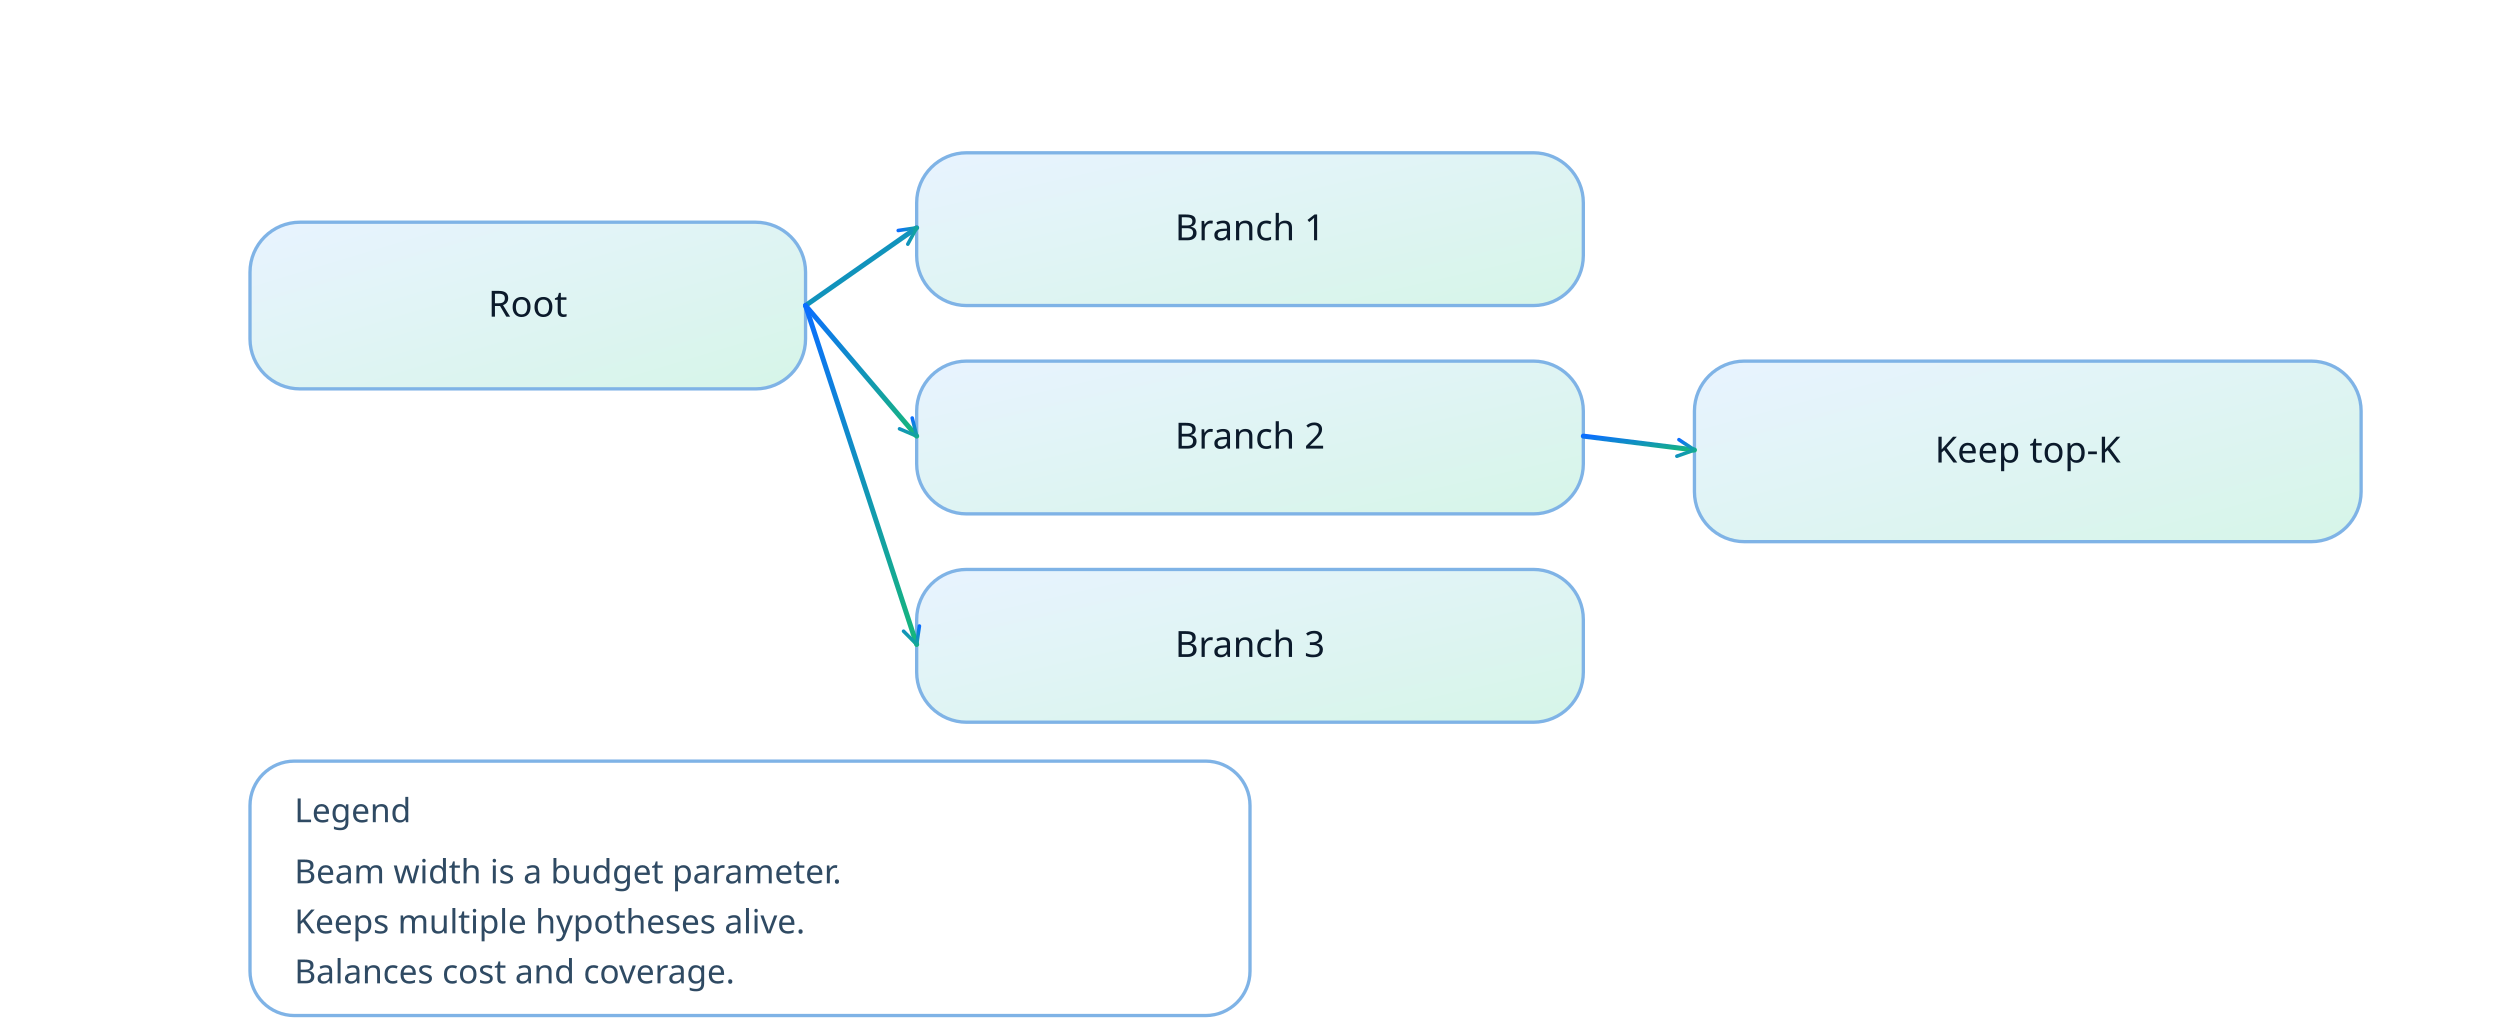
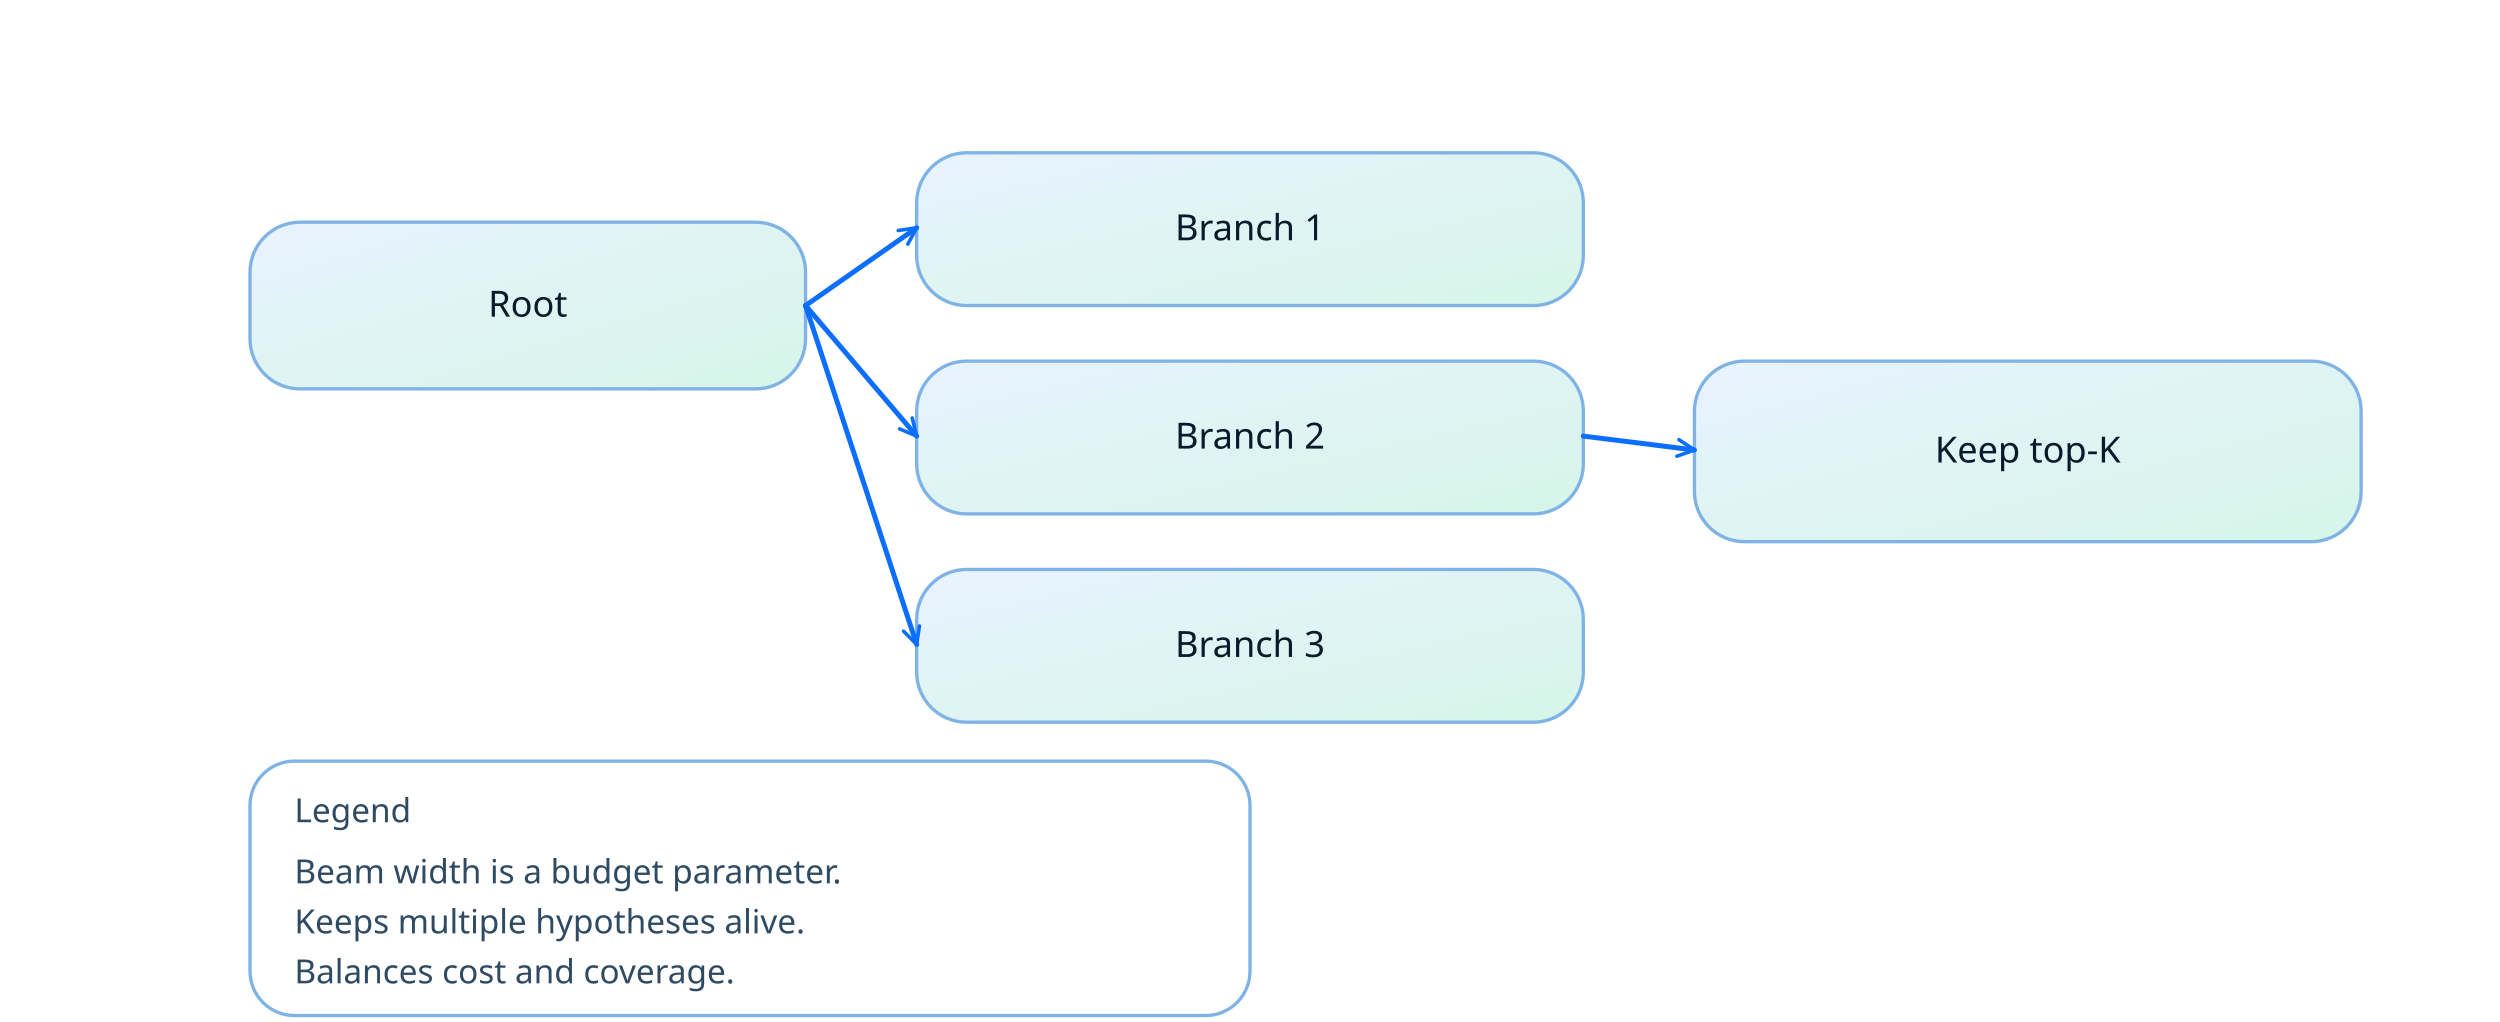
<svg xmlns="http://www.w3.org/2000/svg" viewBox="0 0 900 367.6" role="img" aria-label="Beam search diagram">
  <defs>
    <linearGradient id="sky" x1="0" y1="0" x2="1" y2="1">
      <stop offset="0" stop-color="#e8f3ff" />
      <stop offset="1" stop-color="#d6f5e8" />
    </linearGradient>
    <linearGradient id="deep" x1="0" y1="0" x2="1" y2="1">
      <stop offset="0" stop-color="#0b6eff" />
      <stop offset="1" stop-color="#16b879" />
    </linearGradient>
-     <marker id="arrowhead-deep" markerWidth="8" markerHeight="8" refX="7" refY="4" orient="auto" markerUnits="userSpaceOnUse">
-       <path d="M 1 1 L 7 4 L 1 7" fill="none" stroke="url(#deep)" stroke-width="1.3" stroke-linecap="round" stroke-linejoin="round" />
+     <marker id="arrowhead-0b6eff" markerWidth="8" markerHeight="8" refX="7" refY="4" orient="auto" markerUnits="userSpaceOnUse">
+       <path d="M 1 1 L 7 4 L 1 7" fill="none" stroke="#0b6eff" stroke-width="1.3" stroke-linecap="round" stroke-linejoin="round" />
    </marker>
  </defs>
  <rect x="90" y="80" rx="18" ry="18" width="200" height="60" fill="url(#sky)" stroke="#7fb3e6" stroke-width="1.2" />
  <text x="190.0" y="114.0" text-anchor="middle" font-size="13" fill="#0b1a2b" font-family="Space Grotesk">Root</text>
  <rect x="330" y="55" rx="18" ry="18" width="240" height="55" fill="url(#sky)" stroke="#7fb3e6" stroke-width="1.2" />
  <text x="450.0" y="86.5" text-anchor="middle" font-size="13" fill="#0b1a2b" font-family="Space Grotesk">Branch 1</text>
  <rect x="330" y="130" rx="18" ry="18" width="240" height="55" fill="url(#sky)" stroke="#7fb3e6" stroke-width="1.2" />
  <text x="450.0" y="161.5" text-anchor="middle" font-size="13" fill="#0b1a2b" font-family="Space Grotesk">Branch 2</text>
  <rect x="330" y="205" rx="18" ry="18" width="240" height="55" fill="url(#sky)" stroke="#7fb3e6" stroke-width="1.2" />
  <text x="450.0" y="236.5" text-anchor="middle" font-size="13" fill="#0b1a2b" font-family="Space Grotesk">Branch 3</text>
  <rect x="610" y="130" rx="18" ry="18" width="240" height="65" fill="url(#sky)" stroke="#7fb3e6" stroke-width="1.2" />
  <text x="730.0" y="166.5" text-anchor="middle" font-size="13" fill="#0b1a2b" font-family="Space Grotesk">Keep top-K</text>
-   <line x1="290" y1="110" x2="330" y2="82" stroke="url(#deep)" stroke-width="1.8" stroke-linecap="round" marker-end="url(#arrowhead-deep)" />
-   <line x1="290" y1="110" x2="330" y2="157" stroke="url(#deep)" stroke-width="1.8" stroke-linecap="round" marker-end="url(#arrowhead-deep)" />
-   <line x1="290" y1="110" x2="330" y2="232" stroke="url(#deep)" stroke-width="1.8" stroke-linecap="round" marker-end="url(#arrowhead-deep)" />
-   <line x1="570" y1="157" x2="610" y2="162" stroke="url(#deep)" stroke-width="1.8" stroke-linecap="round" marker-end="url(#arrowhead-deep)" />
+   <line x1="290" y1="110" x2="330" y2="82" stroke="#0b6eff" stroke-width="1.8" stroke-linecap="round" marker-end="url(#arrowhead-0b6eff)" />
+   <line x1="290" y1="110" x2="330" y2="157" stroke="#0b6eff" stroke-width="1.8" stroke-linecap="round" marker-end="url(#arrowhead-0b6eff)" />
+   <line x1="290" y1="110" x2="330" y2="232" stroke="#0b6eff" stroke-width="1.8" stroke-linecap="round" marker-end="url(#arrowhead-0b6eff)" />
+   <line x1="570" y1="157" x2="610" y2="162" stroke="#0b6eff" stroke-width="1.8" stroke-linecap="round" marker-end="url(#arrowhead-0b6eff)" />
  <rect x="90" y="274" width="360" height="91.6" rx="16" ry="16" fill="none" stroke="#7fb3e6" stroke-width="1.2" />
  <text x="106" y="296" text-anchor="start" font-size="12" fill="#2f4a63" font-family="Space Grotesk">Legend</text>
  <text x="106" y="318" text-anchor="start" font-size="12" fill="#2f4a63" font-family="Space Grotesk">Beam width is a budget parameter.</text>
  <text x="106" y="336" text-anchor="start" font-size="12" fill="#2f4a63" font-family="Space Grotesk">Keeps multiple hypotheses alive.</text>
  <text x="106" y="354" text-anchor="start" font-size="12" fill="#2f4a63" font-family="Space Grotesk">Balances cost and coverage.</text>
</svg>
